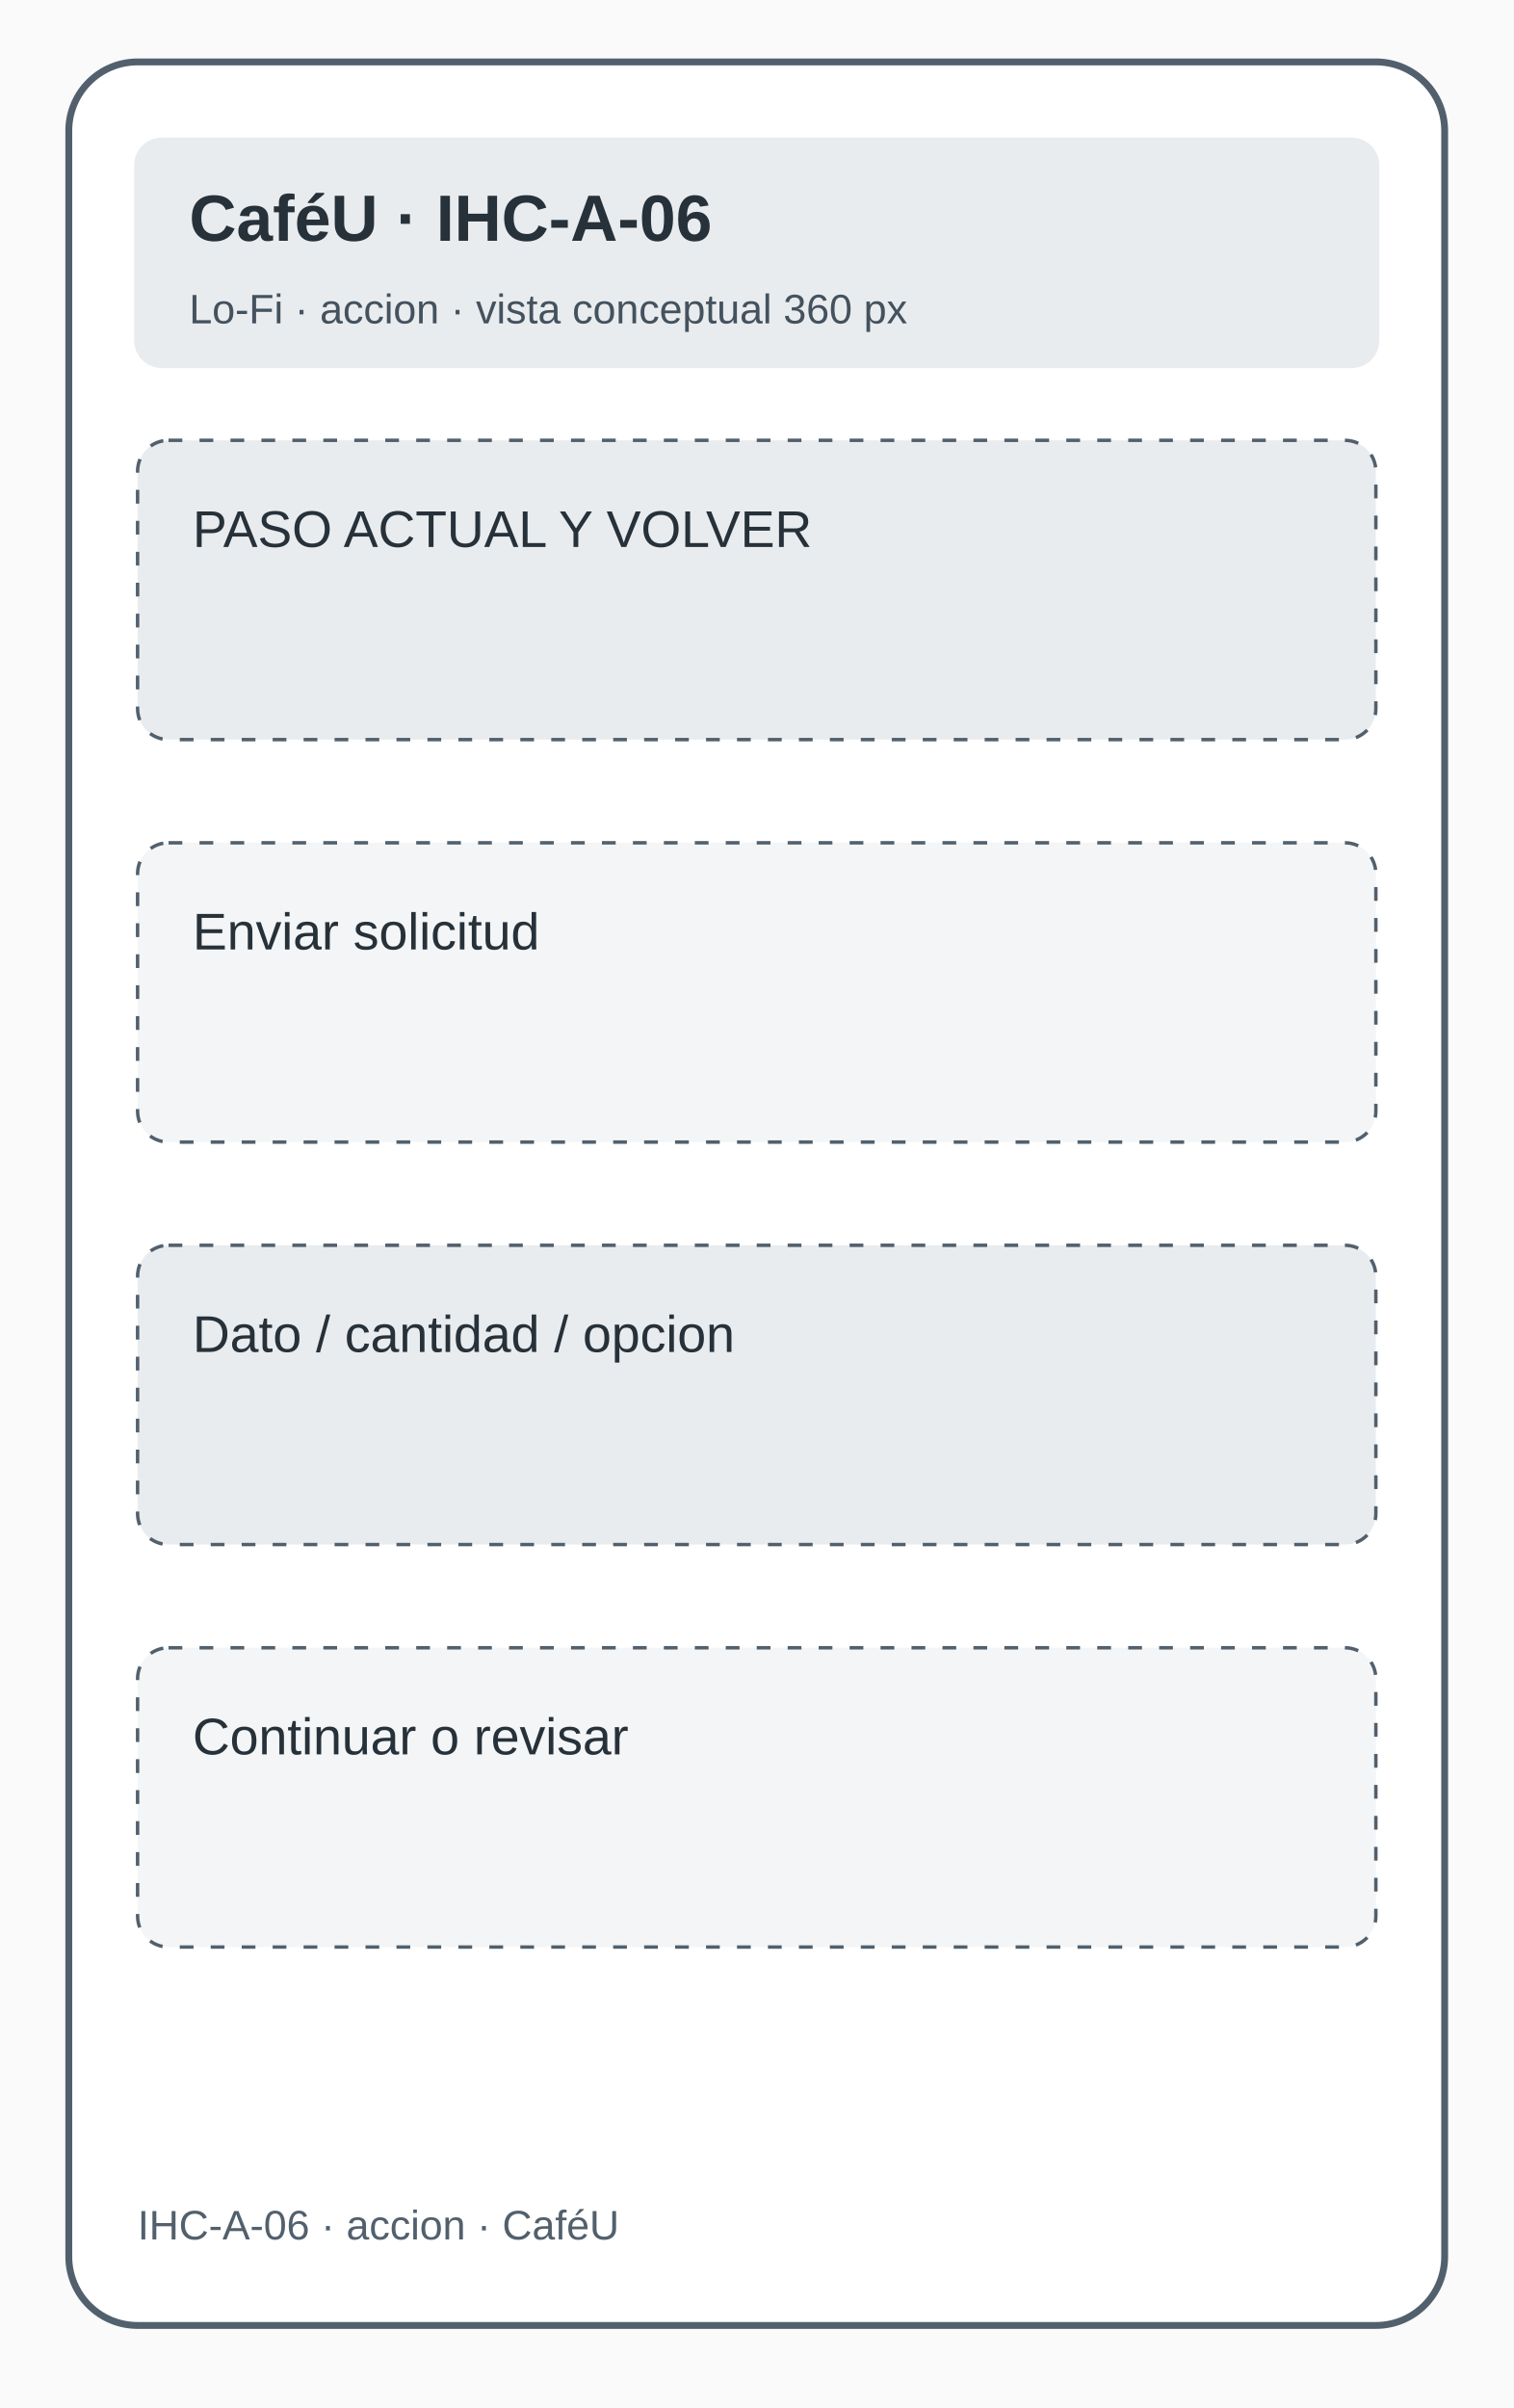
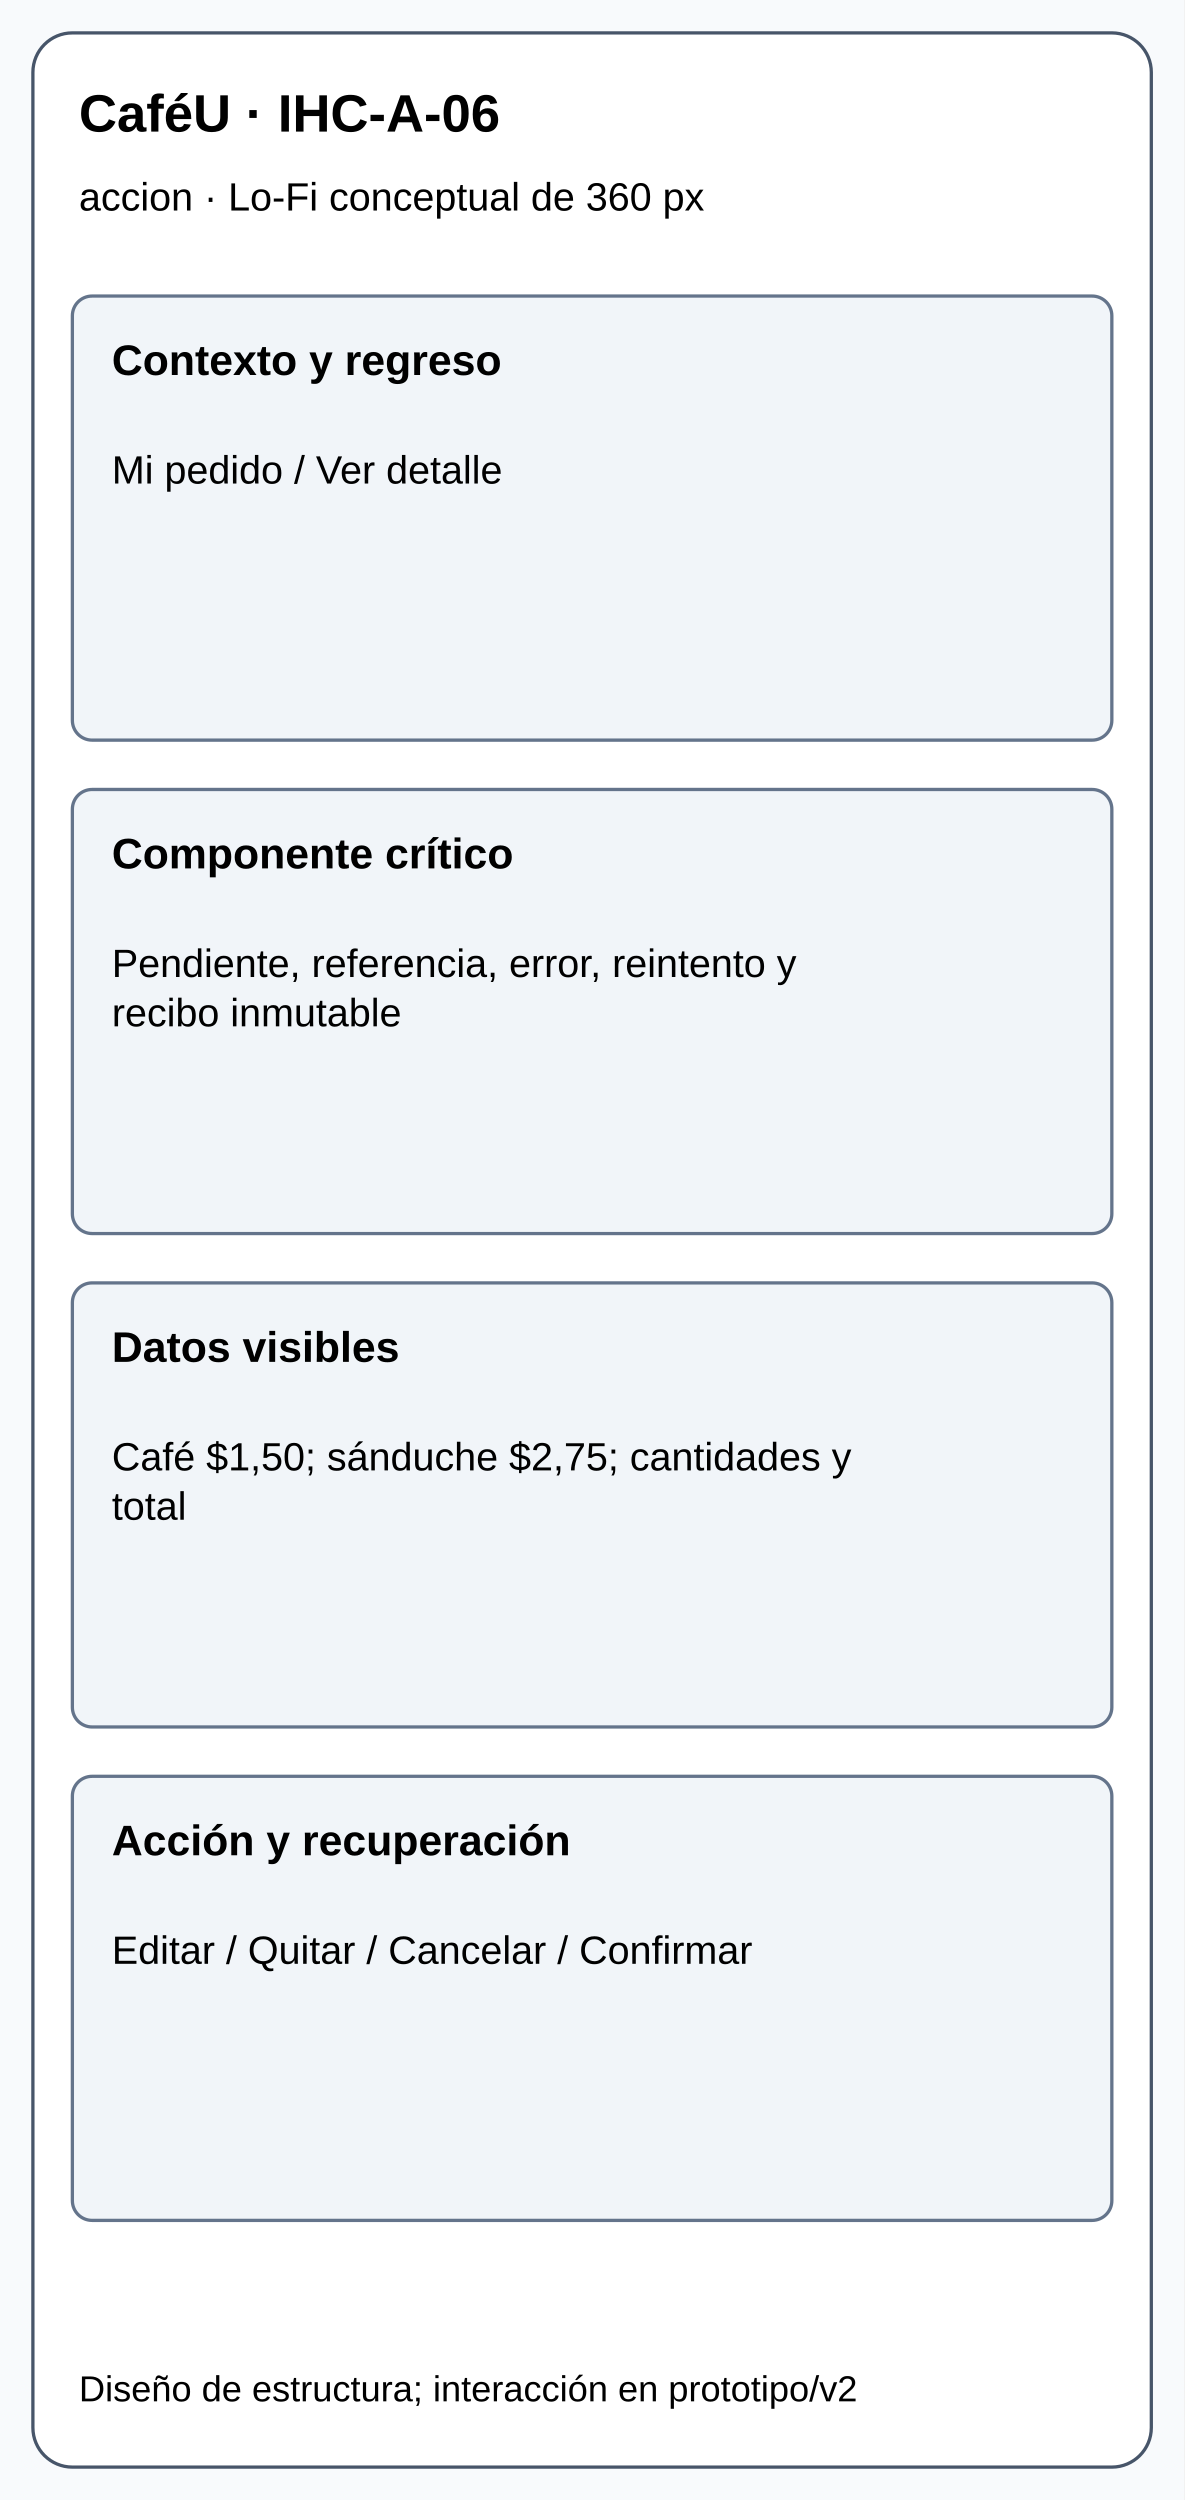
- <svg xmlns="http://www.w3.org/2000/svg" width="440" height="700" viewBox="0 0 440 700" role="img" aria-label="Wireframe IHC-A-06 accion">
-   <rect width="440" height="700" fill="#FAFAFA" />
-   <rect x="20" y="18" width="400" height="658" rx="20" fill="#FFF" stroke="#52606D" stroke-width="2" />
-   <rect x="39" y="40" width="362" height="67" rx="8" fill="#E9ECEF" />
-   <text x="55" y="70" font-family="Arial" font-size="19" font-weight="bold" fill="#273139">CaféU · IHC-A-06</text>
-   <text x="55" y="94" font-family="Arial" font-size="12" fill="#44525E">Lo-Fi · accion · vista conceptual 360 px</text>
-   <rect x="40" y="128" width="360" height="87" rx="9" fill="#E9ECEF" stroke="#52606D" stroke-dasharray="4 5" />
-   <text x="56" y="159" font-family="Arial" font-size="15" fill="#273139">PASO ACTUAL Y VOLVER</text>
-   <rect x="40" y="245" width="360" height="87" rx="9" fill="#F3F5F6" stroke="#52606D" stroke-dasharray="4 5" />
-   <text x="56" y="276" font-family="Arial" font-size="15" fill="#273139">Enviar solicitud</text>
-   <rect x="40" y="362" width="360" height="87" rx="9" fill="#E9ECEF" stroke="#52606D" stroke-dasharray="4 5" />
-   <text x="56" y="393" font-family="Arial" font-size="15" fill="#273139">Dato / cantidad / opcion</text>
-   <rect x="40" y="479" width="360" height="87" rx="9" fill="#F3F5F6" stroke="#52606D" stroke-dasharray="4 5" />
-   <text x="56" y="510" font-family="Arial" font-size="15" fill="#273139">Continuar o revisar</text>
-   <text x="40" y="651" font-family="Arial" font-size="12" fill="#52606D">IHC-A-06 · accion · CaféU</text>
+ <svg xmlns="http://www.w3.org/2000/svg" width="360" height="760" viewBox="0 0 360 760" role="img" aria-label="IHC-A-06 accion">
+   <rect width="360" height="760" fill="#f8fafc" />
+   <rect x="10" y="10" width="340" height="740" rx="12" fill="white" stroke="#475569" />
+   <text x="24" y="40" font-family="Arial" font-size="16" font-weight="bold">CaféU · IHC-A-06</text>
+   <text x="24" y="64" font-family="Arial" font-size="12">accion · Lo-Fi conceptual de 360 px</text>
+   <rect x="22" y="90" width="316" height="135" rx="6" fill="#f1f5f9" stroke="#64748b" />
+   <text x="34" y="114" font-family="Arial" font-size="13" font-weight="bold">Contexto y regreso</text>
+   <text x="34" y="147" font-family="Arial" font-size="12">Mi pedido / Ver detalle</text>
+   <rect x="22" y="240" width="316" height="135" rx="6" fill="#f1f5f9" stroke="#64748b" />
+   <text x="34" y="264" font-family="Arial" font-size="13" font-weight="bold">Componente crítico</text>
+   <text x="34" y="297" font-family="Arial" font-size="12">Pendiente, referencia, error, reintento y</text>
+   <text x="34" y="312" font-family="Arial" font-size="12">recibo inmutable</text>
+   <rect x="22" y="390" width="316" height="135" rx="6" fill="#f1f5f9" stroke="#64748b" />
+   <text x="34" y="414" font-family="Arial" font-size="13" font-weight="bold">Datos visibles</text>
+   <text x="34" y="447" font-family="Arial" font-size="12">Café $1,50; sánduche $2,75; cantidades y</text>
+   <text x="34" y="462" font-family="Arial" font-size="12">total</text>
+   <rect x="22" y="540" width="316" height="135" rx="6" fill="#f1f5f9" stroke="#64748b" />
+   <text x="34" y="564" font-family="Arial" font-size="13" font-weight="bold">Acción y recuperación</text>
+   <text x="34" y="597" font-family="Arial" font-size="12">Editar / Quitar / Cancelar / Confirmar</text>
+   <text x="24" y="730" font-family="Arial" font-size="11">Diseño de estructura; interacción en prototipo/v2</text>
</svg>
